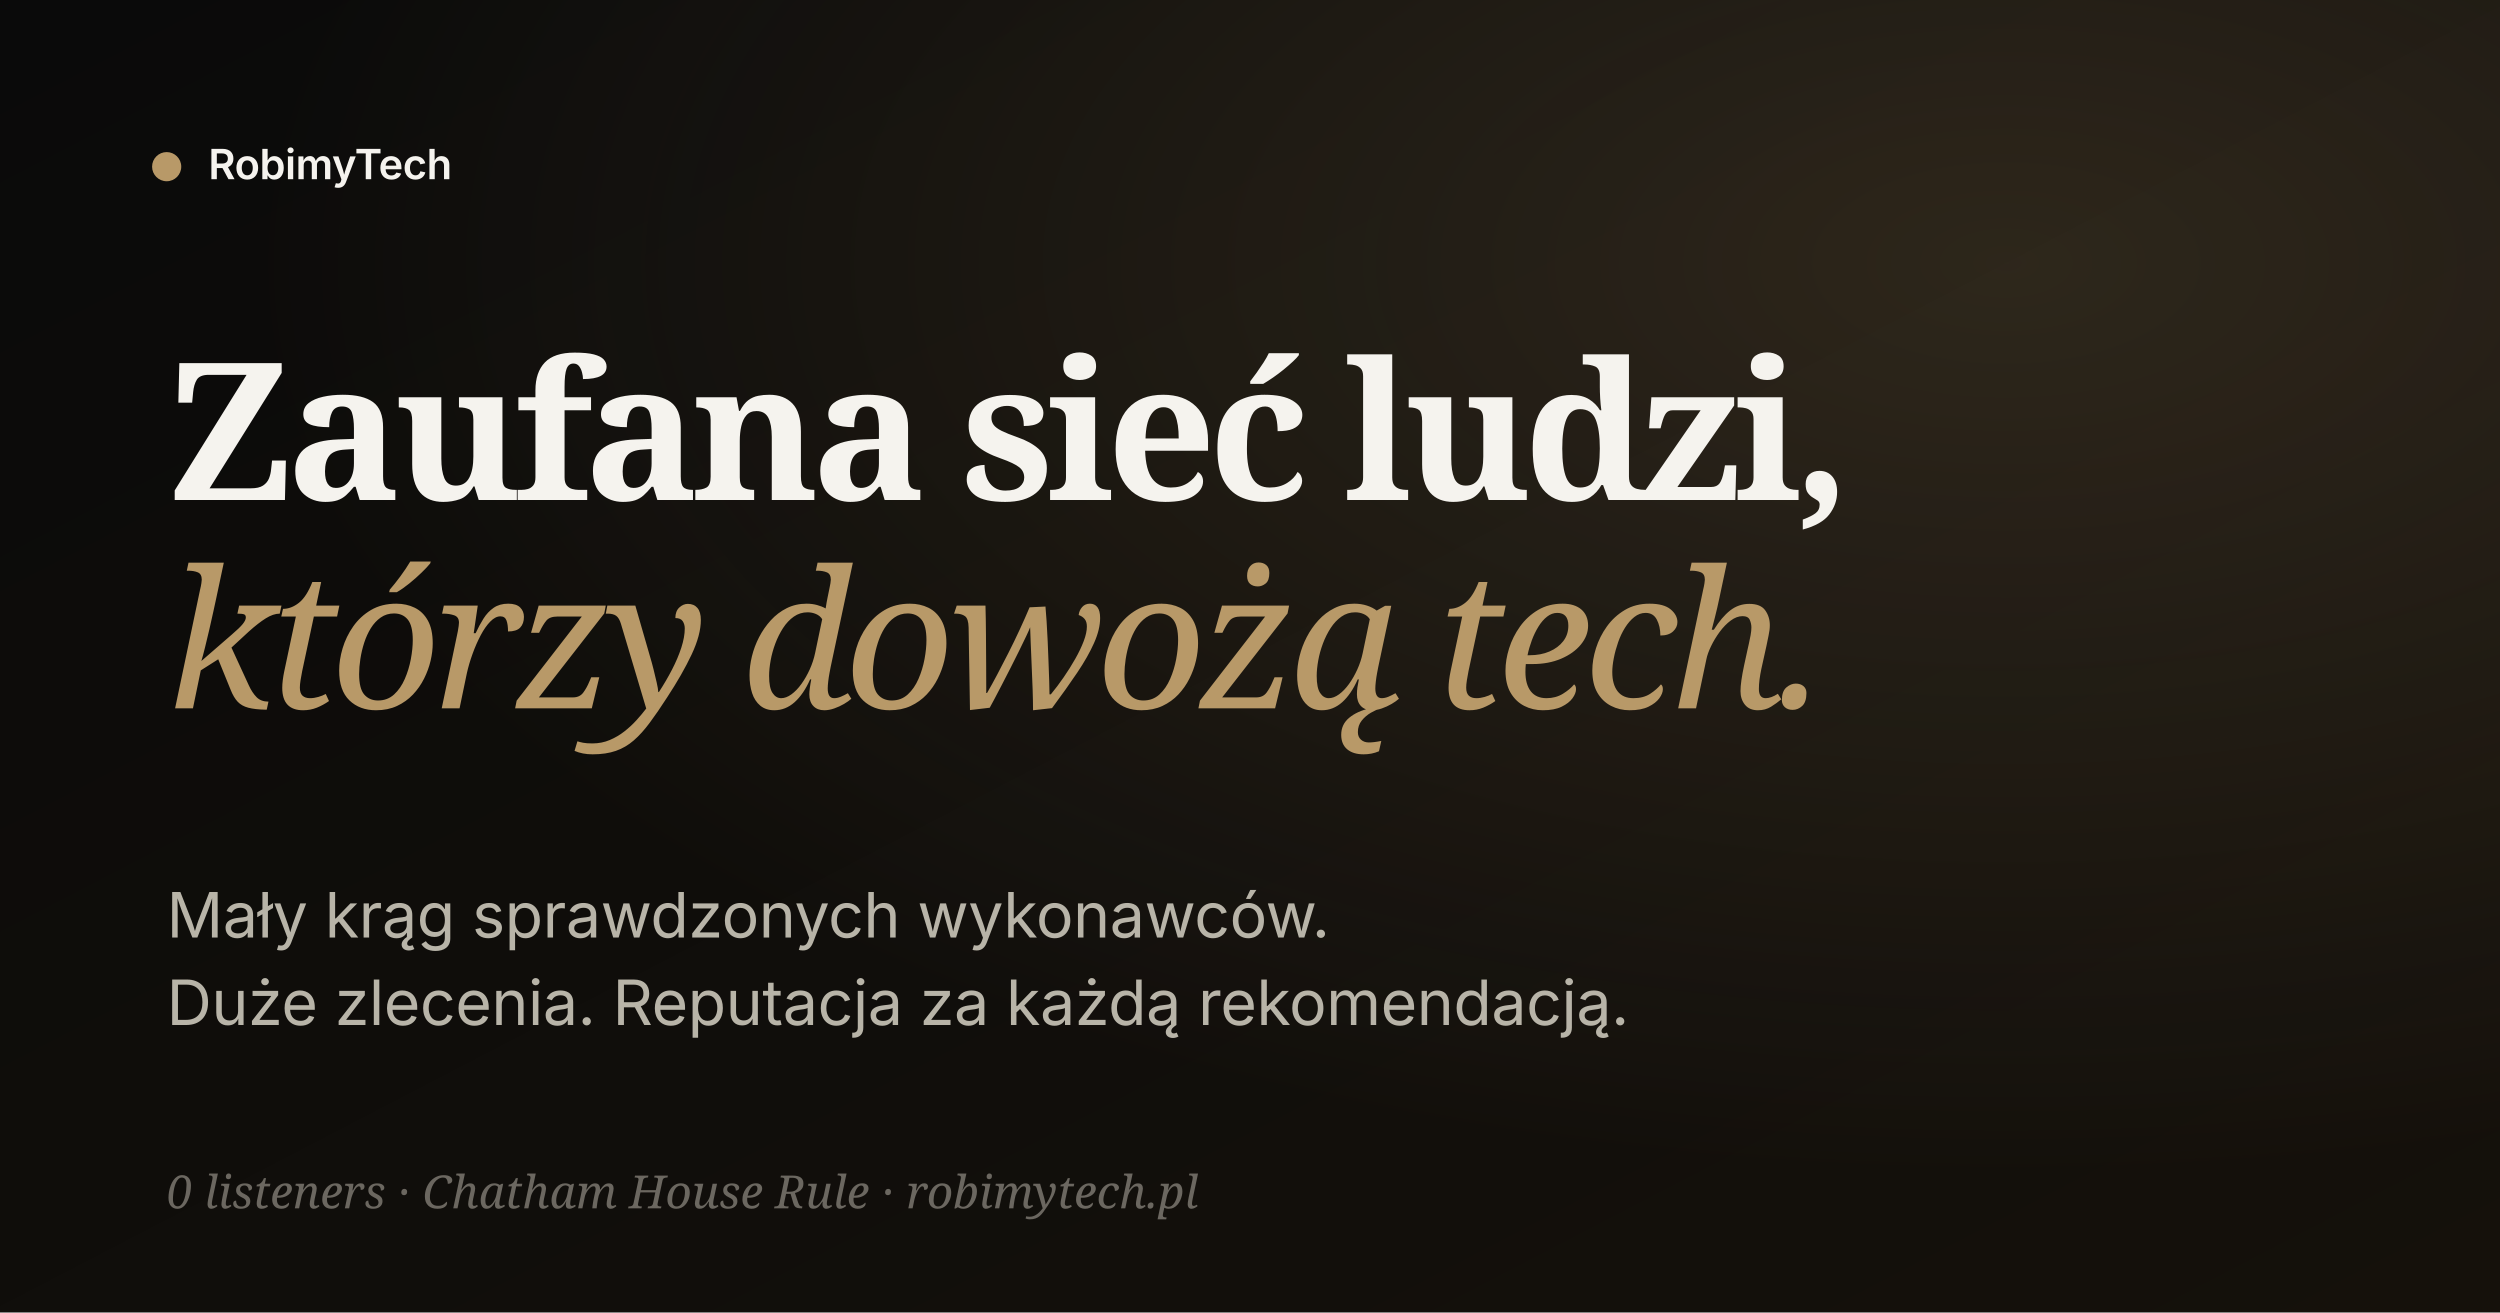
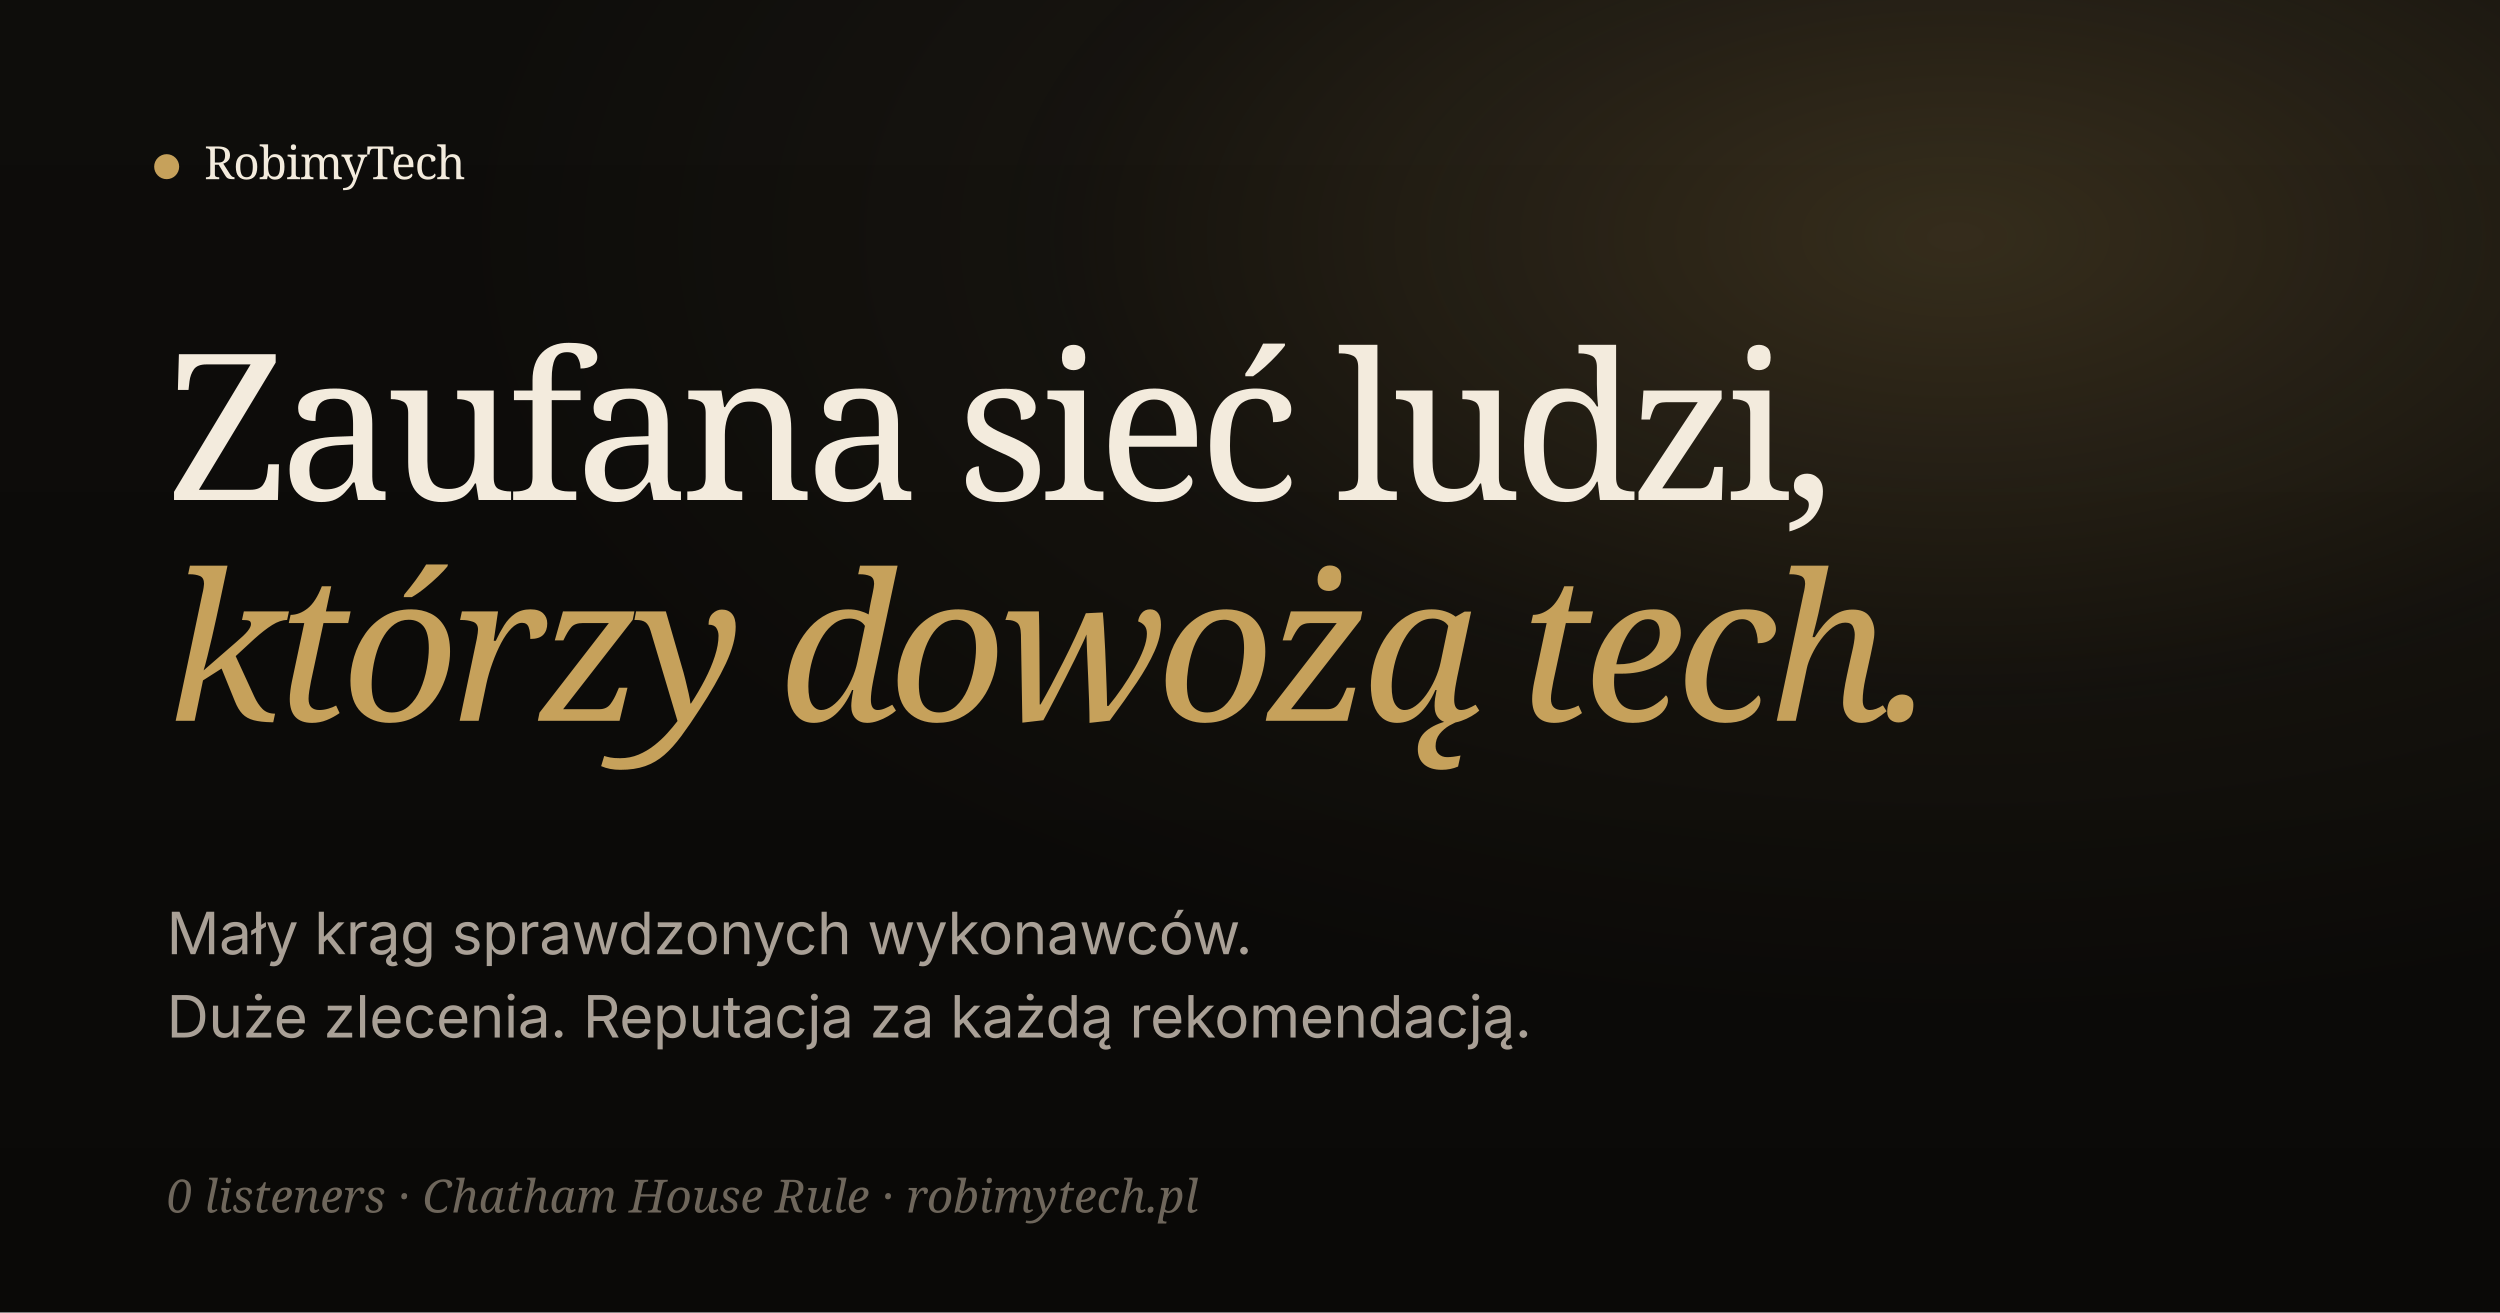
<svg xmlns="http://www.w3.org/2000/svg" width="1200" height="630" viewBox="0 0 1200 630">
  <defs>
-     <linearGradient id="bg" x1="0" y1="0" x2="1" y2="1">
-       <stop offset="0%" stop-color="#0a0a0a" />
-       <stop offset="100%" stop-color="#15110b" />
+     <linearGradient id="bg" x1="0" y1="0" x2="0" y2="1">
+       <stop offset="0%" stop-color="#0E0D0B" />
+       <stop offset="100%" stop-color="#0a0907" />
    </linearGradient>
-     <radialGradient id="glow" cx="0.8" cy="0.2" r="0.7">
-       <stop offset="0%" stop-color="#b89968" stop-opacity="0.18" />
-       <stop offset="100%" stop-color="#b89968" stop-opacity="0" />
+     <radialGradient id="glow" cx="0.78" cy="0.18" r="0.6">
+       <stop offset="0%" stop-color="#C6A15B" stop-opacity="0.22" />
+       <stop offset="60%" stop-color="#C6A15B" stop-opacity="0.04" />
+       <stop offset="100%" stop-color="#C6A15B" stop-opacity="0" />
    </radialGradient>
    <linearGradient id="line" x1="0" y1="0" x2="1" y2="0">
-       <stop offset="0%" stop-color="#b89968" stop-opacity="0" />
-       <stop offset="50%" stop-color="#b89968" stop-opacity="0.6" />
-       <stop offset="100%" stop-color="#b89968" stop-opacity="0" />
+       <stop offset="0%" stop-color="#C6A15B" stop-opacity="0" />
+       <stop offset="50%" stop-color="#C6A15B" stop-opacity="0.7" />
+       <stop offset="100%" stop-color="#C6A15B" stop-opacity="0" />
    </linearGradient>
  </defs>
  <rect width="1200" height="630" fill="url(#bg)" />
  <rect width="1200" height="630" fill="url(#glow)" />
-   <circle cx="80" cy="80" r="7" fill="#b89968" />
-   <text x="100" y="86" font-family="Inter, -apple-system, sans-serif" font-size="20" font-weight="600" fill="#f5f3ee" letter-spacing="-0.01em">RobimyTech</text>
-   <text x="80" y="240" font-family="Fraunces, Georgia, serif" font-size="92" font-weight="600" fill="#f5f3ee" letter-spacing="-0.04em">Zaufana sieć ludzi,</text>
-   <text x="80" y="340" font-family="Fraunces, Georgia, serif" font-size="92" font-weight="500" fill="#b89968" letter-spacing="-0.04em" font-style="italic">którzy dowożą tech.</text>
-   <line x1="80" y1="395" x2="500" y2="395" stroke="url(#line)" stroke-width="1" />
-   <text x="80" y="450" font-family="Inter, -apple-system, sans-serif" font-size="30" font-weight="400" fill="#b8b4a8" letter-spacing="-0.005em">Mały krąg sprawdzonych wykonawców.</text>
-   <text x="80" y="492" font-family="Inter, -apple-system, sans-serif" font-size="30" font-weight="400" fill="#b8b4a8" letter-spacing="-0.005em">Duże zlecenia. Reputacja za każdą rekomendacją.</text>
-   <text x="80" y="580" font-family="Fraunces, Georgia, serif" font-size="22" font-style="italic" fill="#6b6760">0 listeners · Chatham House Rule · robimytech.pl</text>
+   <circle cx="80" cy="80" r="6" fill="#C6A15B" />
+   <text x="98" y="86" font-family="Instrument Serif, Georgia, serif" font-size="22" font-weight="400" fill="#F3EBDD" letter-spacing="-0.02em">RobimyTech</text>
+   <text x="80" y="240" font-family="Instrument Serif, Georgia, serif" font-size="98" font-weight="400" fill="#F3EBDD" letter-spacing="-0.04em">Zaufana sieć ludzi,</text>
+   <text x="80" y="346" font-family="Instrument Serif, Georgia, serif" font-size="98" font-weight="400" fill="#C6A15B" letter-spacing="-0.04em" font-style="italic">którzy dowożą tech.</text>
+   <line x1="80" y1="402" x2="520" y2="402" stroke="url(#line)" stroke-width="1" />
+   <text x="80" y="458" font-family="Inter, -apple-system, sans-serif" font-size="28" font-weight="400" fill="#A9A096" letter-spacing="-0.005em">Mały krąg sprawdzonych wykonawców.</text>
+   <text x="80" y="498" font-family="Inter, -apple-system, sans-serif" font-size="28" font-weight="400" fill="#A9A096" letter-spacing="-0.005em">Duże zlecenia. Reputacja za każdą rekomendacją.</text>
+   <text x="80" y="582" font-family="Instrument Serif, Georgia, serif" font-size="22" font-style="italic" fill="#6E665B">0 listeners · Chatham House Rule · robimytech.pl</text>
</svg>
